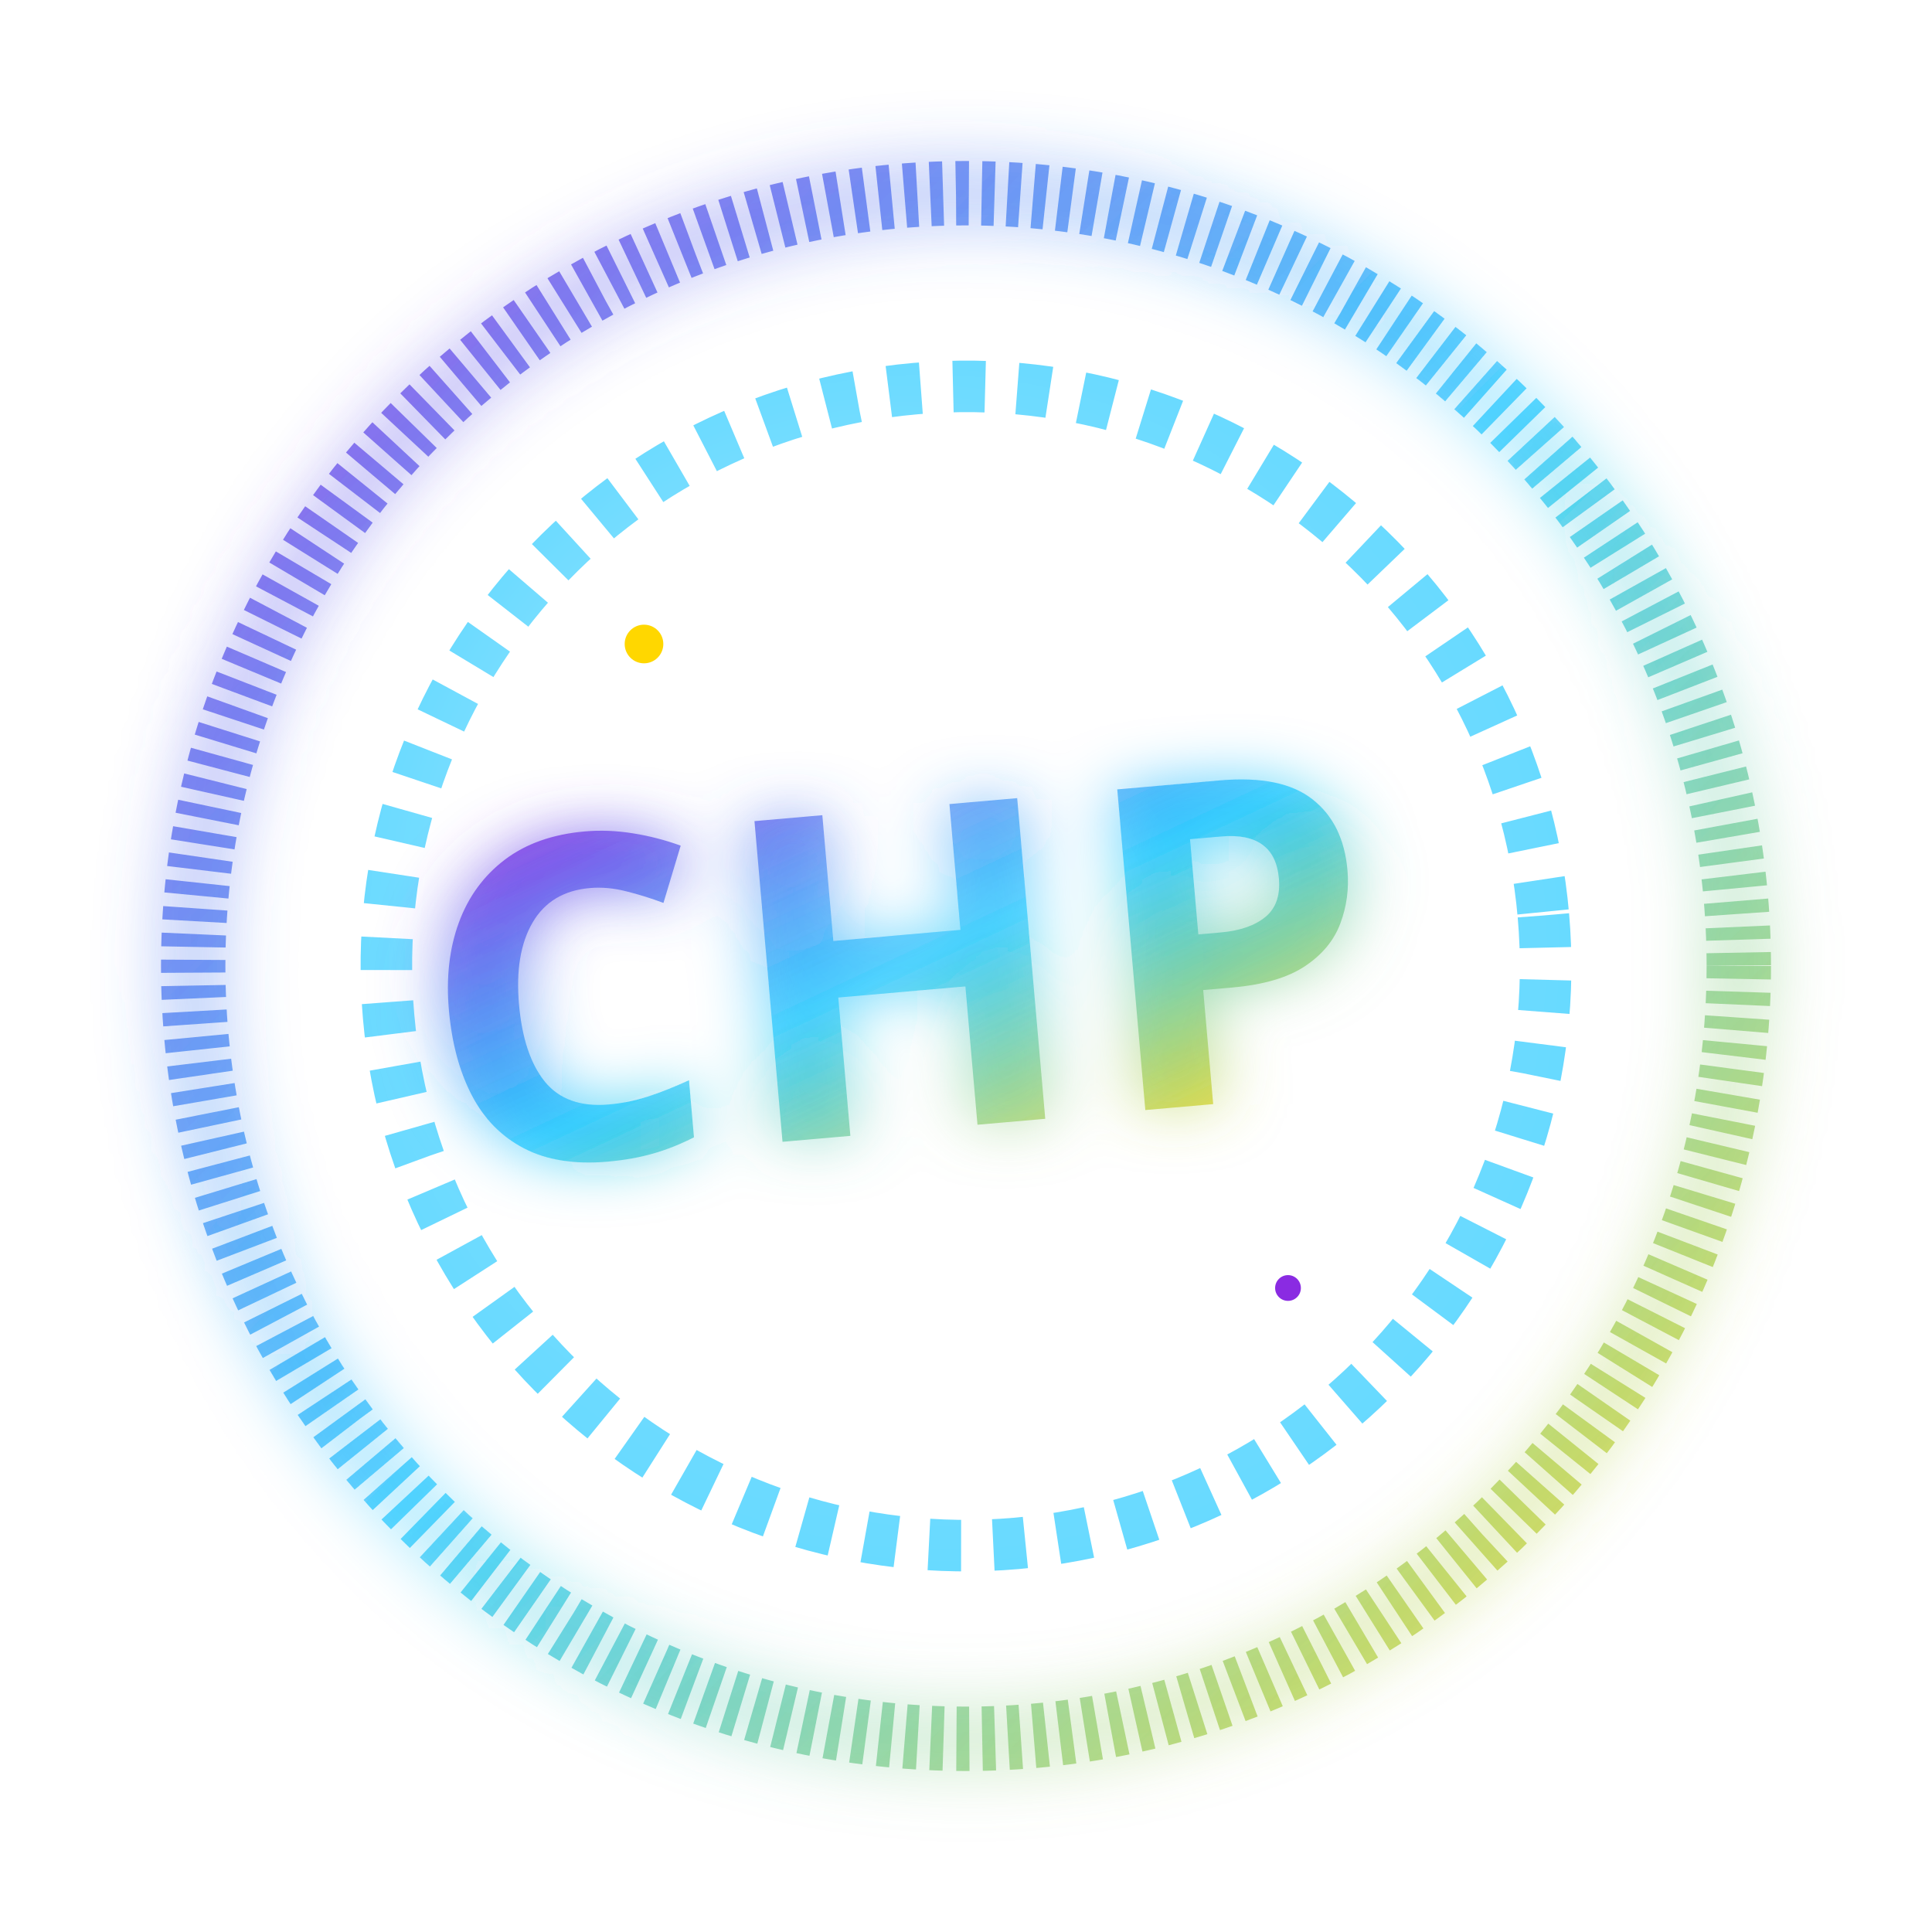
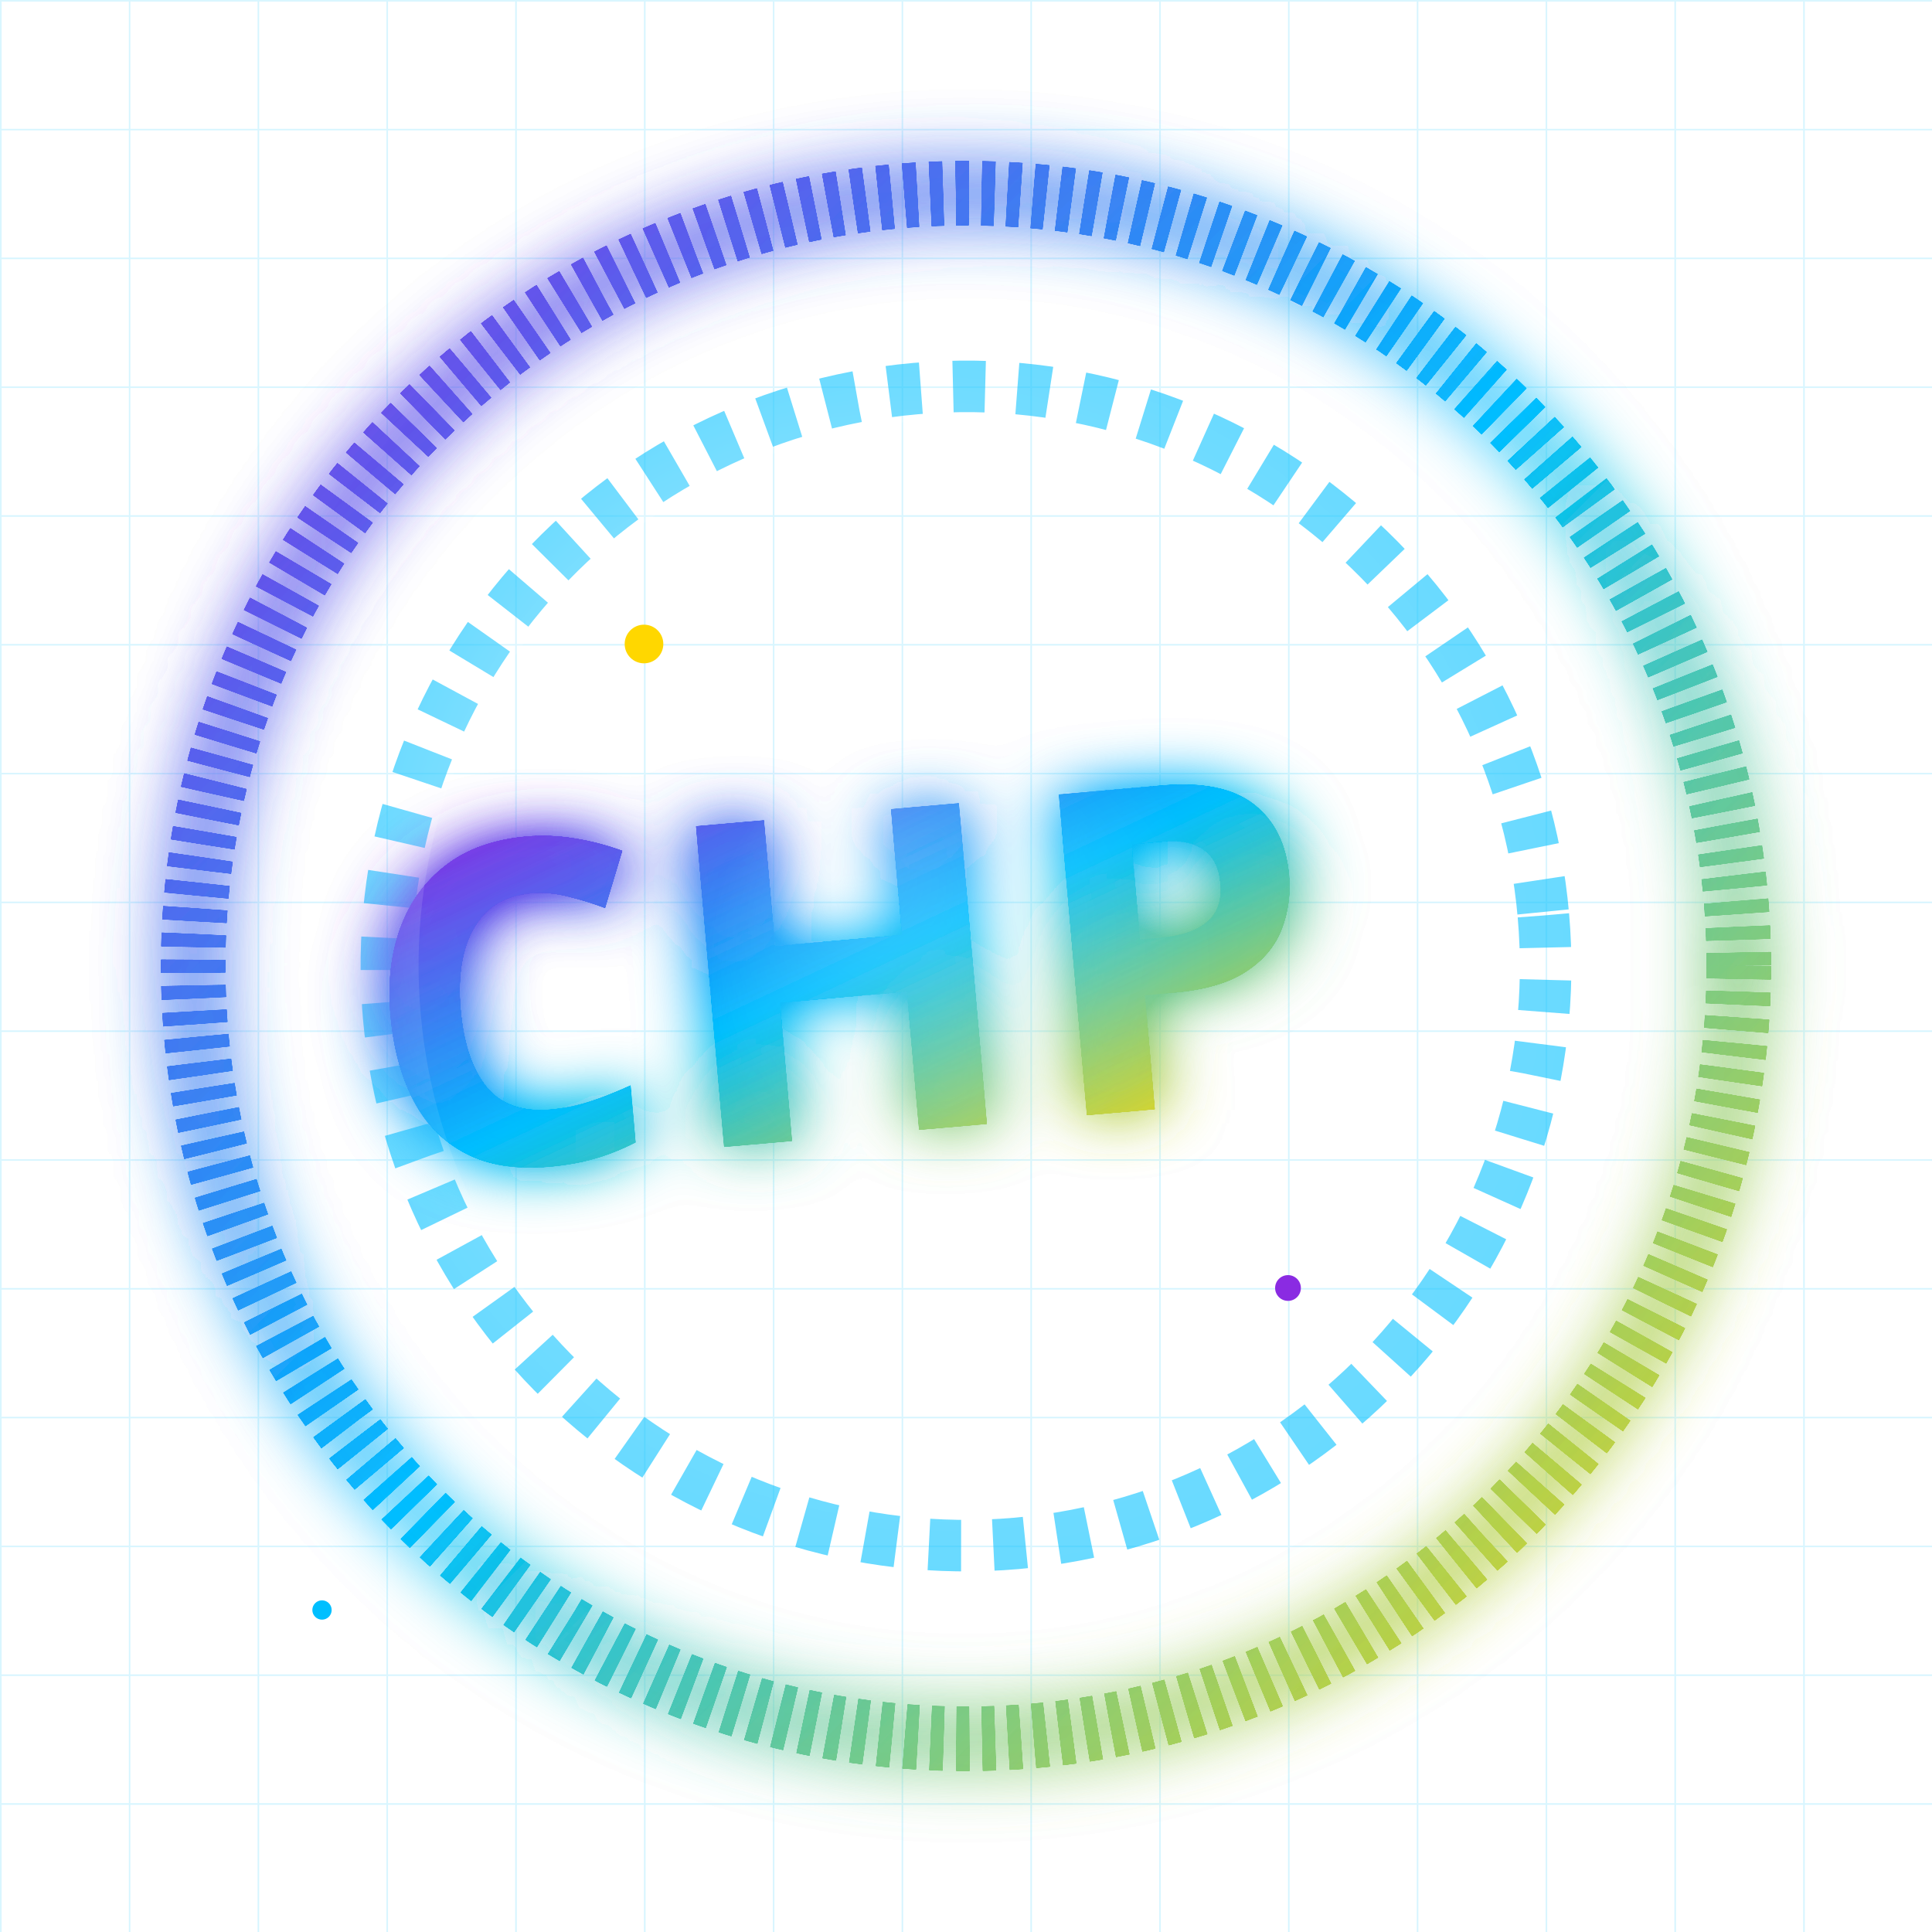
- <svg xmlns="http://www.w3.org/2000/svg" width="300" height="300" viewBox="0 0 300 300">
+ <svg xmlns="http://www.w3.org/2000/svg" width="100%" height="100%" viewBox="0 0 300 300" preserveAspectRatio="xMidYMid meet">
  <defs>
    <linearGradient id="hologramGradient" x1="0%" y1="0%" x2="100%" y2="100%">
-       <stop offset="0%" stop-color="#8A2BE2" stop-opacity="0.8" />
-       <stop offset="50%" stop-color="#00BFFF" stop-opacity="0.6" />
-       <stop offset="100%" stop-color="#FFD700" stop-opacity="0.8" />
+       <stop offset="0%" stop-color="#8A2BE2" stop-opacity="0.9" />
+       <stop offset="50%" stop-color="#00BFFF" stop-opacity="0.7" />
+       <stop offset="100%" stop-color="#FFD700" stop-opacity="0.9" />
    </linearGradient>
    <radialGradient id="lightEffect" cx="50%" cy="50%" r="50%" fx="30%" fy="30%">
-       <stop offset="0%" stop-color="#FFFFFF" stop-opacity="0.3" />
+       <stop offset="0%" stop-color="#FFFFFF" stop-opacity="0.4" />
      <stop offset="100%" stop-color="#FFFFFF" stop-opacity="0" />
    </radialGradient>
    <filter id="hologramGlow" x="-30%" y="-30%" width="160%" height="160%">
      <feGaussianBlur in="SourceGraphic" stdDeviation="5" result="blur" />
      <feComposite in="SourceGraphic" in2="blur" operator="over" />
+       <feColorMatrix type="matrix" values="         1 0 0 0 0         0 1 0 0 0          0 0 1 0 0         0 0 0 2 0" />
    </filter>
    <pattern id="gridPattern" width="20" height="20" patternUnits="userSpaceOnUse">
-       <path d="M 0 0 L 20 0 M 0 0 L 0 20" stroke="#00BFFF" stroke-width="0.5" opacity="0.3" />
+       <path d="M 0 0 L 20 0 M 0 0 L 0 20" stroke="#00BFFF" stroke-width="0.5" opacity="0.3">
+         <animate attributeName="stroke-opacity" values="0.2;0.4;0.2" dur="7s" repeatCount="indefinite" />
+       </path>
    </pattern>
-     <animateTransform id="pulse" attributeName="transform" type="scale" values="1;1.05;1" dur="3s" repeatCount="indefinite" />
+     <animate id="pulse" attributeName="r" values="90;95;90" dur="5s" repeatCount="indefinite" />
    <animate id="flicker" attributeName="opacity" values="0.7;0.9;0.8;0.95;0.7" dur="4s" repeatCount="indefinite" />
+     <animateTransform id="float" attributeName="transform" type="translate" values="0,0;0,-5;0,0" dur="8s" repeatCount="indefinite" />
  </defs>
-   <circle cx="150" cy="150" r="120" fill="none" stroke="url(#hologramGradient)" stroke-width="10" stroke-dasharray="2,2" filter="url(#hologramGlow)">
-     <animate attributeName="stroke-dashoffset" from="0" to="40" dur="8s" repeatCount="indefinite" />
-   </circle>
-   <g transform="rotate(-5 150 150)">
-     <circle cx="150" cy="150" r="90" fill="none" stroke="#00BFFF" stroke-width="8" stroke-opacity="0.6" stroke-dasharray="5,5">
-       <animate attributeName="r" values="90;95;90" dur="5s" repeatCount="indefinite" />
-       <animate attributeName="stroke-opacity" values="0.4;0.7;0.4" dur="3s" repeatCount="indefinite" />
+   <g id="hologram" transform="scale(1)" style="transform-origin: center">
+     <rect width="100%" height="100%" fill="url(#gridPattern)" opacity="0.5" />
+     <g class="ring" filter="url(#hologramGlow)">
+       <circle cx="150" cy="150" r="120" fill="none" stroke="url(#hologramGradient)" stroke-width="10" stroke-dasharray="2,2">
+         <animate attributeName="stroke-dashoffset" from="0" to="40" dur="8s" repeatCount="indefinite" />
+         <animateTransform attributeName="transform" type="rotate" from="0 150 150" to="360 150 150" dur="60s" repeatCount="indefinite" />
+       </circle>
+     </g>
+     <g class="hologram-3d" transform="rotate(-5 150 150)">
+       <circle cx="150" cy="150" r="90" fill="none" stroke="#00BFFF" stroke-width="8" stroke-opacity="0.6" stroke-dasharray="5,5">
+         <use href="#pulse" />
+         <animate attributeName="stroke-opacity" values="0.4;0.7;0.4" dur="3s" repeatCount="indefinite" />
+       </circle>
+       <text x="150" y="150" font-family="'Orbitron', sans-serif" font-size="70" font-weight="bold" text-anchor="middle" dominant-baseline="middle" fill="url(#hologramGradient)" filter="url(#hologramGlow)" style="letter-spacing: 3px;">
+         CHP
+         <animate attributeName="fill-opacity" values="0.8;1;0.8" dur="2s" repeatCount="indefinite" />
+         <use href="#float" />
+       </text>
+       <circle cx="150" cy="150" r="100" fill="none" stroke="url(#lightEffect)" stroke-width="30" />
+     </g>
+     <g class="particles">
+       <circle cx="100" cy="100" r="3" fill="#FFD700">
+         <animateMotion path="M 0 0 Q 25 -30 50 0 Q 75 30 100 0" dur="10s" repeatCount="indefinite" />
+         <animate attributeName="opacity" values="0;0.7;0" dur="7s" repeatCount="indefinite" />
+         <animate attributeName="r" values="2;3;2" dur="5s" repeatCount="indefinite" />
+       </circle>
+       <circle cx="200" cy="200" r="2" fill="#8A2BE2">
+         <animateMotion path="M 0 0 Q -20 40 0 80 Q 20 120 0 160" dur="8s" repeatCount="indefinite" />
+         <animate attributeName="opacity" values="0;0.5;0" dur="5s" repeatCount="indefinite" />
+       </circle>
+       <circle cx="50" cy="250" r="1.5" fill="#00BFFF">
+         <animateMotion path="M 0 0 Q 30 -20 60 0" dur="12s" repeatCount="indefinite" />
+         <animate attributeName="opacity" values="0;0.6;0" dur="9s" repeatCount="indefinite" />
+       </circle>
+     </g>
+     <circle cx="150" cy="150" r="40" fill="url(#lightEffect)" opacity="0.5">
+       <animate attributeName="r" values="40;50;40" dur="6s" repeatCount="indefinite" />
+       <animate attributeName="opacity" values="0.4;0.6;0.4" dur="4s" repeatCount="indefinite" />
    </circle>
-     <text x="150" y="150" font-family="'Orbitron', sans-serif" font-size="70" font-weight="bold" text-anchor="middle" dominant-baseline="middle" fill="url(#hologramGradient)" filter="url(#hologramGlow)" style="letter-spacing: 3px;">
-       CHP
-       <animate attributeName="fill-opacity" values="0.8;1;0.8" dur="2s" repeatCount="indefinite" />
-     </text>
-     <circle cx="150" cy="150" r="100" fill="none" stroke="url(#lightEffect)" stroke-width="30" />
  </g>
-   <circle cx="100" cy="100" r="3" fill="#FFD700">
-     <animateMotion path="M 0 0 Q 25 -30 50 0 Q 75 30 100 0" dur="10s" repeatCount="indefinite" />
-     <animate attributeName="opacity" values="0;0.7;0" dur="7s" repeatCount="indefinite" />
-   </circle>
-   <circle cx="200" cy="200" r="2" fill="#8A2BE2">
-     <animateMotion path="M 0 0 Q -20 40 0 80 Q 20 120 0 160" dur="8s" repeatCount="indefinite" />
-     <animate attributeName="opacity" values="0;0.5;0" dur="5s" repeatCount="indefinite" />
-   </circle>
-   <circle cx="150" cy="150" r="40" fill="url(#lightEffect)" opacity="0.5">
-     <animate attributeName="r" values="40;50;40" dur="6s" repeatCount="indefinite" />
-   </circle>
</svg>
